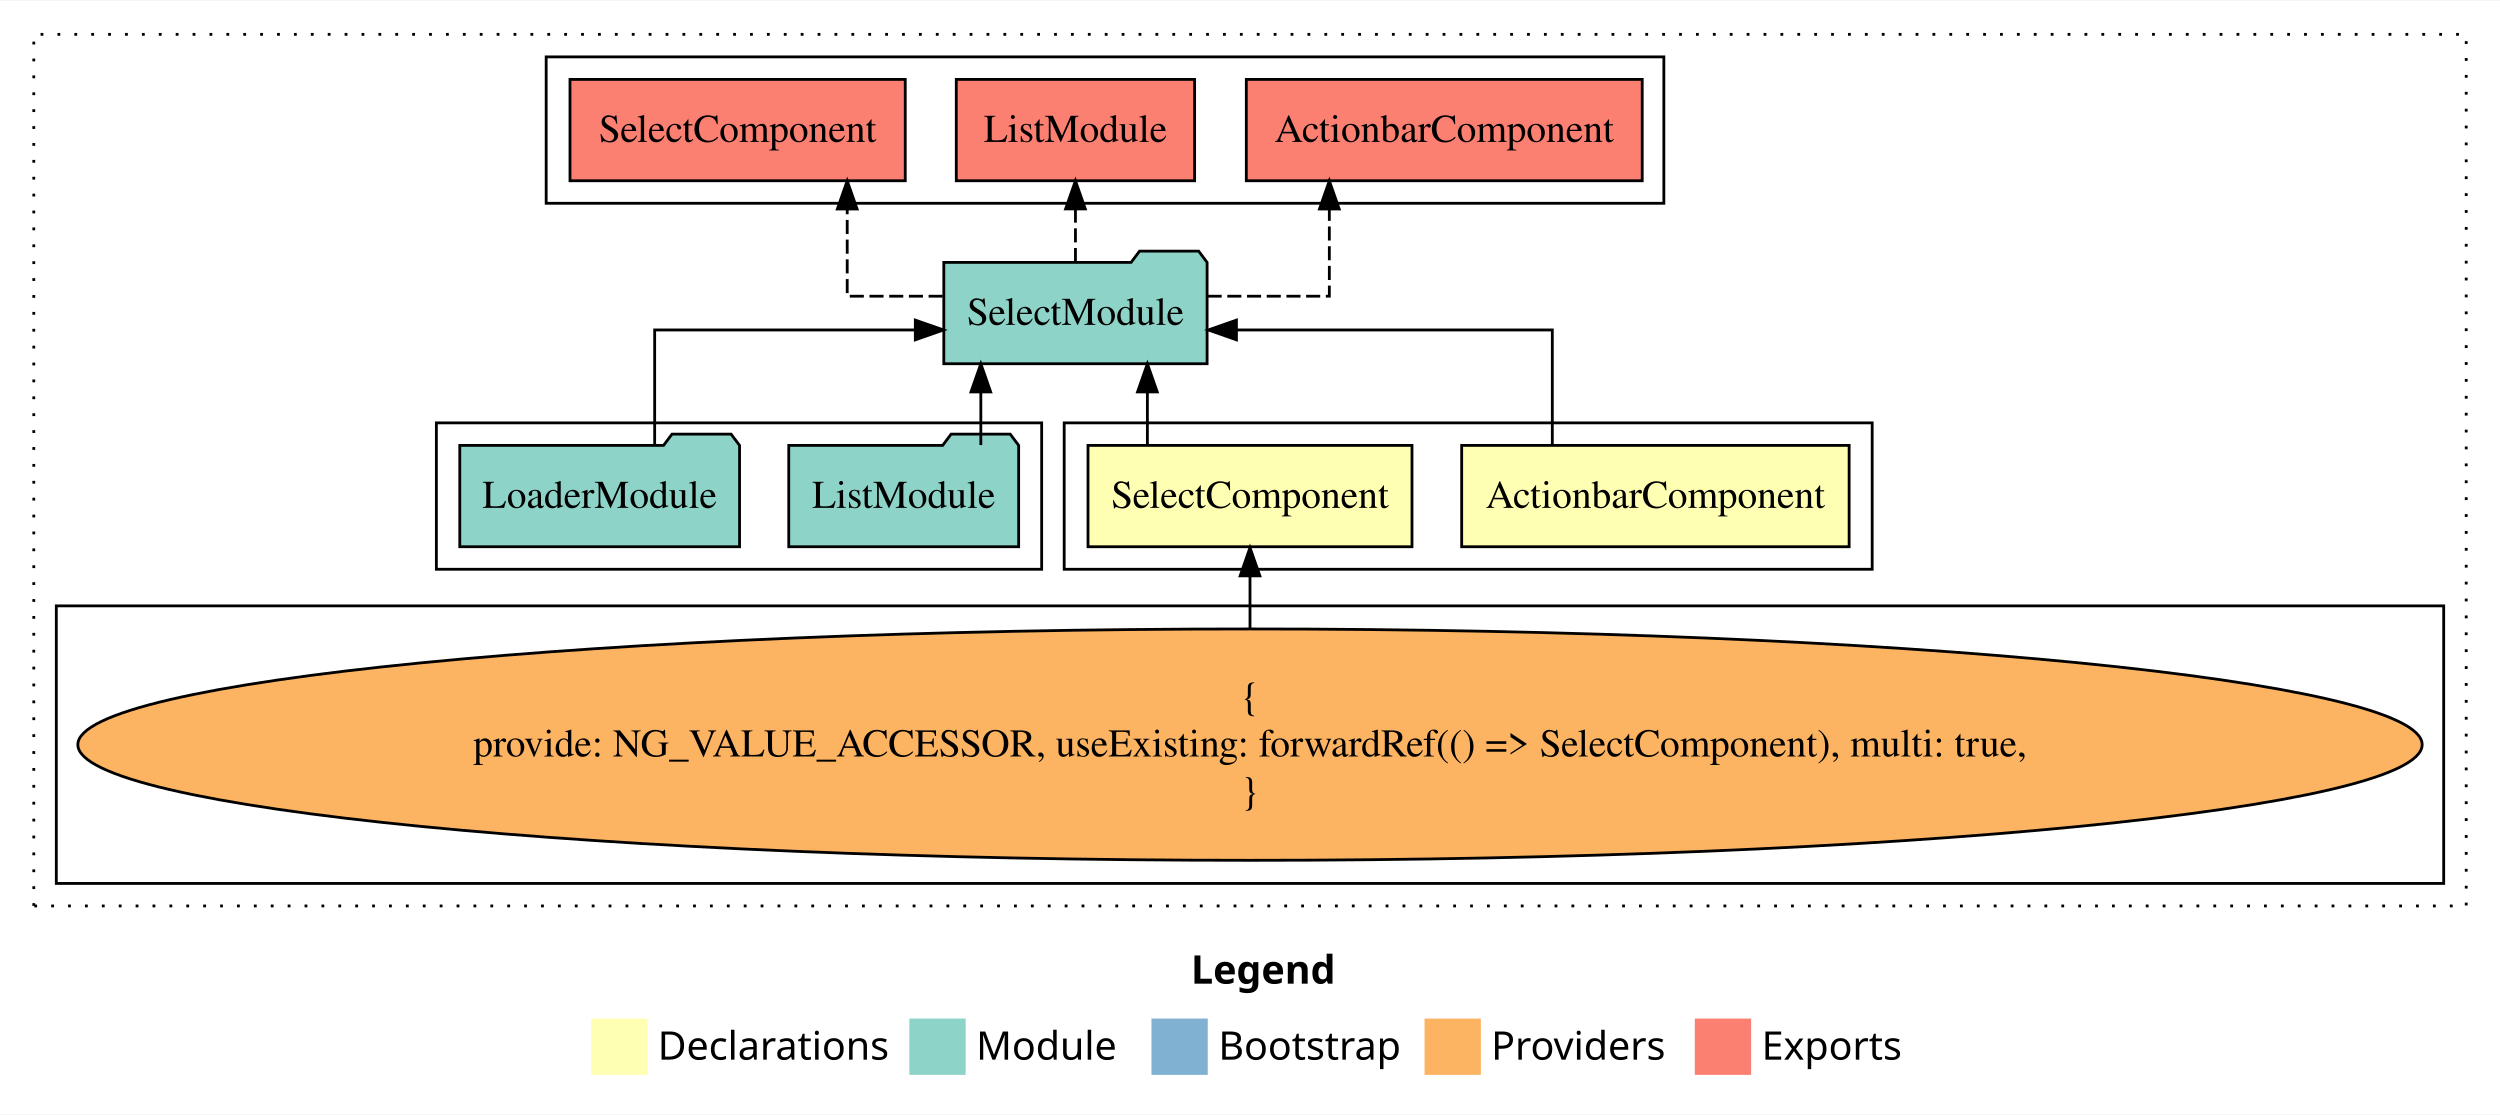
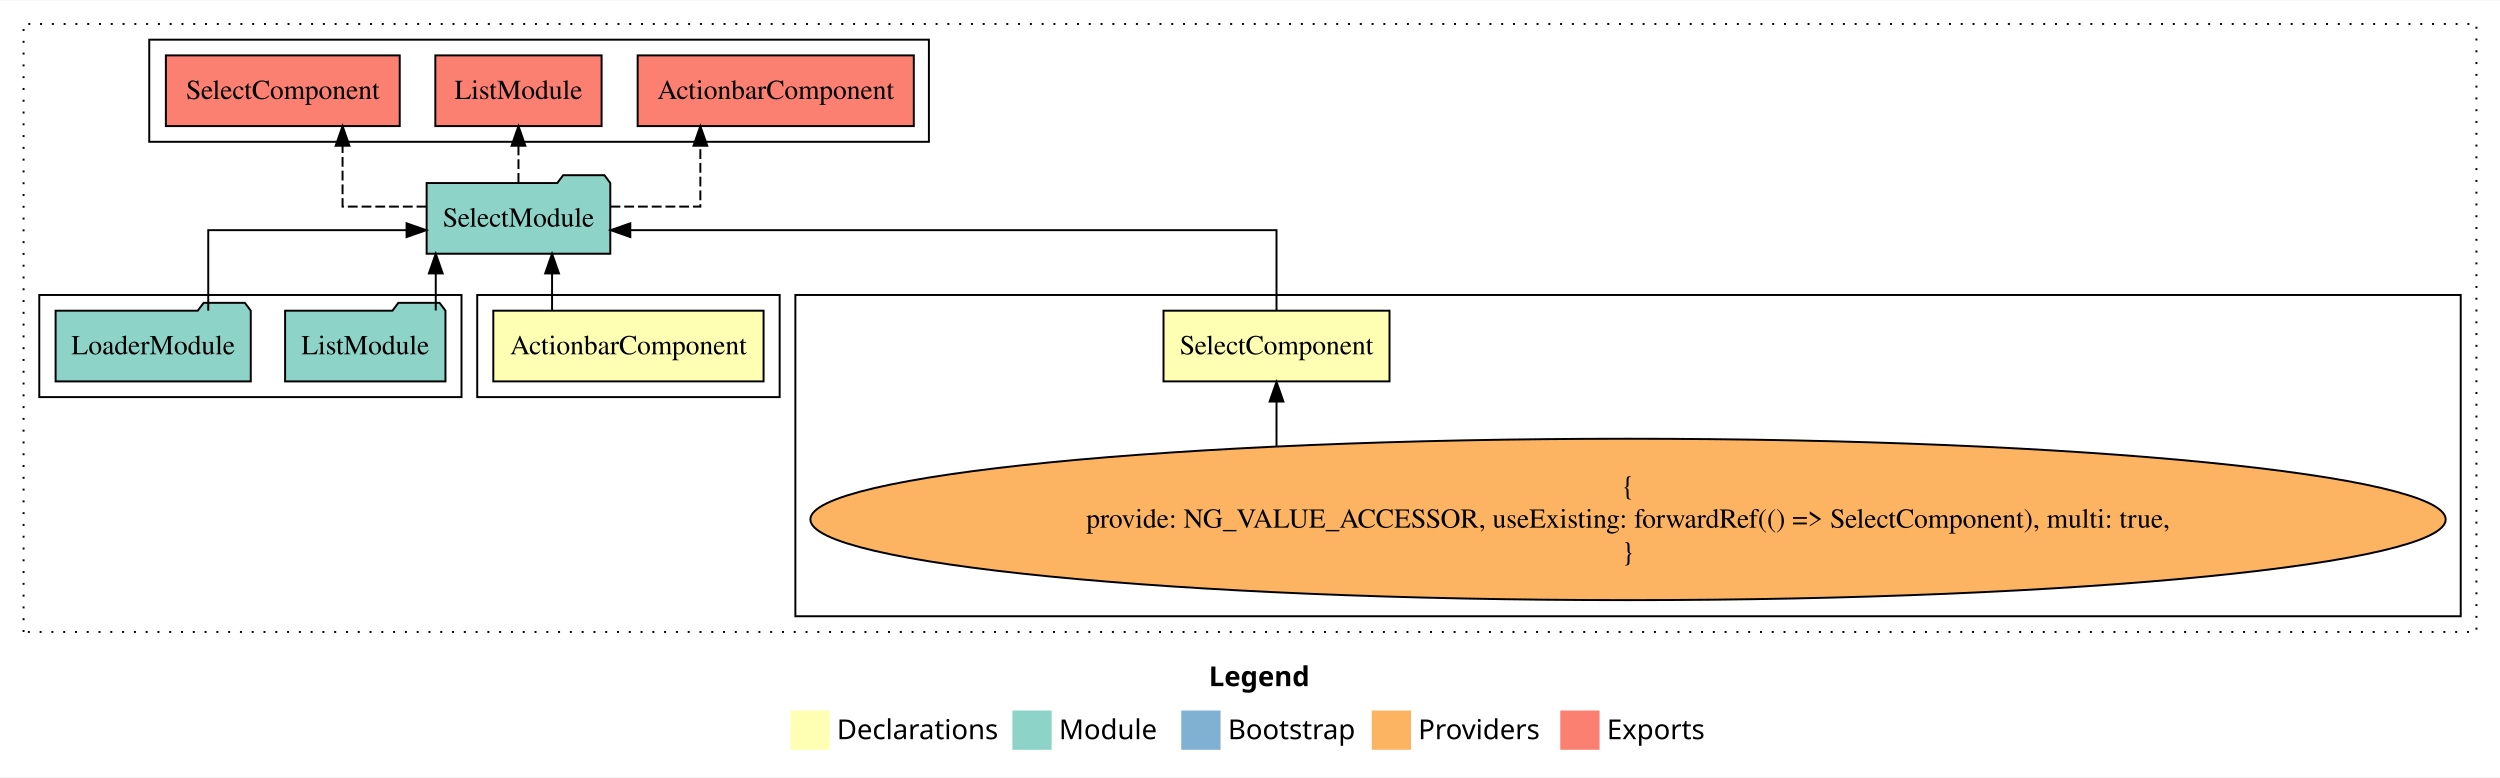
- <svg xmlns="http://www.w3.org/2000/svg" width="888pt" height="396pt" viewBox="0.00 0.00 888.00 395.59">
+ <svg xmlns="http://www.w3.org/2000/svg" width="1273pt" height="396pt" viewBox="0.00 0.00 1273.00 395.59">
  <g id="graph0" class="graph" transform="scale(1 1) rotate(0) translate(4 391.59)">
-     <polygon fill="white" stroke="transparent" points="-4,4 -4,-391.59 884,-391.59 884,4 -4,4" />
-     <text text-anchor="start" x="419.01" y="-42.4" font-family="sans-serif" font-weight="bold" font-size="14.00">Legend</text>
-     <polygon fill="#ffffb3" stroke="transparent" points="206,-10 206,-30 226,-30 226,-10 206,-10" />
-     <text text-anchor="start" x="229.63" y="-15.4" font-family="sans-serif" font-size="14.00">  Declarations</text>
-     <polygon fill="#8dd3c7" stroke="transparent" points="319,-10 319,-30 339,-30 339,-10 319,-10" />
-     <text text-anchor="start" x="342.73" y="-15.4" font-family="sans-serif" font-size="14.00">  Module</text>
-     <polygon fill="#80b1d3" stroke="transparent" points="405,-10 405,-30 425,-30 425,-10 405,-10" />
-     <text text-anchor="start" x="428.78" y="-15.4" font-family="sans-serif" font-size="14.00">  Bootstrap</text>
-     <polygon fill="#fdb462" stroke="transparent" points="502,-10 502,-30 522,-30 522,-10 502,-10" />
-     <text text-anchor="start" x="525.67" y="-15.4" font-family="sans-serif" font-size="14.00">  Providers</text>
-     <polygon fill="#fb8072" stroke="transparent" points="598,-10 598,-30 618,-30 618,-10 598,-10" />
-     <text text-anchor="start" x="621.73" y="-15.4" font-family="sans-serif" font-size="14.00">  Exports</text>
+     <polygon fill="white" stroke="transparent" points="-4,4 -4,-391.59 1269,-391.59 1269,4 -4,4" />
+     <text text-anchor="start" x="611.51" y="-42.4" font-family="sans-serif" font-weight="bold" font-size="14.00">Legend</text>
+     <polygon fill="#ffffb3" stroke="transparent" points="398.5,-10 398.5,-30 418.5,-30 418.5,-10 398.5,-10" />
+     <text text-anchor="start" x="422.13" y="-15.4" font-family="sans-serif" font-size="14.00">  Declarations</text>
+     <polygon fill="#8dd3c7" stroke="transparent" points="511.5,-10 511.5,-30 531.5,-30 531.5,-10 511.5,-10" />
+     <text text-anchor="start" x="535.23" y="-15.4" font-family="sans-serif" font-size="14.00">  Module</text>
+     <polygon fill="#80b1d3" stroke="transparent" points="597.5,-10 597.5,-30 617.5,-30 617.5,-10 597.5,-10" />
+     <text text-anchor="start" x="621.28" y="-15.4" font-family="sans-serif" font-size="14.00">  Bootstrap</text>
+     <polygon fill="#fdb462" stroke="transparent" points="694.5,-10 694.5,-30 714.5,-30 714.5,-10 694.5,-10" />
+     <text text-anchor="start" x="718.17" y="-15.4" font-family="sans-serif" font-size="14.00">  Providers</text>
+     <polygon fill="#fb8072" stroke="transparent" points="790.5,-10 790.5,-30 810.5,-30 810.5,-10 790.5,-10" />
+     <text text-anchor="start" x="814.23" y="-15.4" font-family="sans-serif" font-size="14.00">  Exports</text>
    <g id="clust1" class="cluster">
-       <polygon fill="none" stroke="black" stroke-dasharray="1,5" points="8,-70 8,-379.59 872,-379.59 872,-70 8,-70" />
+       <polygon fill="none" stroke="black" stroke-dasharray="1,5" points="8,-70 8,-379.59 1257,-379.59 1257,-70 8,-70" />
+     </g>
+     <g id="clust6" class="cluster">
+       <polygon fill="none" stroke="black" points="72,-319.59 72,-371.59 469,-371.59 469,-319.59 72,-319.59" />
+     </g>
+     <g id="clust4" class="cluster">
+       <polygon fill="none" stroke="black" points="401,-78 401,-241.59 1249,-241.59 1249,-78 401,-78" />
    </g>
    <g id="clust2" class="cluster">
-       <polygon fill="none" stroke="black" points="374,-189.59 374,-241.59 661,-241.59 661,-189.59 374,-189.59" />
-     </g>
-     <g id="clust4" class="cluster">
-       <polygon fill="none" stroke="black" points="16,-78 16,-176.59 864,-176.59 864,-78 16,-78" />
+       <polygon fill="none" stroke="black" points="239,-189.59 239,-241.59 393,-241.59 393,-189.59 239,-189.59" />
    </g>
    <g id="clust5" class="cluster">
-       <polygon fill="none" stroke="black" points="151,-189.59 151,-241.59 366,-241.59 366,-189.59 151,-189.59" />
-     </g>
-     <g id="clust6" class="cluster">
-       <polygon fill="none" stroke="black" points="190,-319.59 190,-371.59 587,-371.59 587,-319.59 190,-319.59" />
+       <polygon fill="none" stroke="black" points="16,-189.59 16,-241.59 231,-241.59 231,-189.59 16,-189.59" />
    </g>
    <g id="node1" class="node">
-       <polygon fill="#ffffb3" stroke="black" points="652.81,-233.59 515.19,-233.59 515.19,-197.59 652.81,-197.59 652.81,-233.59" />
-       <text text-anchor="middle" x="584" y="-211.39" font-family="Times,serif" font-size="14.00">ActionbarComponent</text>
+       <polygon fill="#ffffb3" stroke="black" points="384.81,-233.59 247.19,-233.59 247.19,-197.59 384.81,-197.59 384.81,-233.59" />
+       <text text-anchor="middle" x="316" y="-211.39" font-family="Times,serif" font-size="14.00">ActionbarComponent</text>
    </g>
    <g id="node3" class="node">
-       <polygon fill="#8dd3c7" stroke="black" points="424.76,-298.59 421.76,-302.59 400.76,-302.59 397.76,-298.59 331.24,-298.59 331.24,-262.59 424.76,-262.59 424.76,-298.59" />
-       <text text-anchor="middle" x="378" y="-276.39" font-family="Times,serif" font-size="14.00">SelectModule</text>
+       <polygon fill="#8dd3c7" stroke="black" points="306.76,-298.59 303.76,-302.59 282.76,-302.59 279.76,-298.59 213.24,-298.59 213.24,-262.59 306.76,-262.59 306.76,-298.59" />
+       <text text-anchor="middle" x="260" y="-276.39" font-family="Times,serif" font-size="14.00">SelectModule</text>
    </g>
    <g id="edge1" class="edge">
-       <path fill="none" stroke="black" d="M547.38,-233.61C547.38,-250.96 547.38,-274.59 547.38,-274.59 547.38,-274.59 435.18,-274.59 435.18,-274.59" />
-       <polygon fill="black" stroke="black" points="435.18,-271.09 425.18,-274.59 435.18,-278.09 435.18,-271.09" />
+       <path fill="none" stroke="black" d="M277.11,-233.7C277.11,-233.7 277.11,-252.58 277.11,-252.58" />
+       <polygon fill="black" stroke="black" points="273.61,-252.58 277.11,-262.58 280.61,-252.58 273.61,-252.58" />
    </g>
    <g id="node2" class="node">
-       <polygon fill="#ffffb3" stroke="black" points="497.54,-233.59 382.46,-233.59 382.46,-197.59 497.54,-197.59 497.54,-233.59" />
-       <text text-anchor="middle" x="440" y="-211.39" font-family="Times,serif" font-size="14.00">SelectComponent</text>
+       <polygon fill="#ffffb3" stroke="black" points="703.54,-233.59 588.46,-233.59 588.46,-197.59 703.54,-197.59 703.54,-233.59" />
+       <text text-anchor="middle" x="646" y="-211.39" font-family="Times,serif" font-size="14.00">SelectComponent</text>
    </g>
    <g id="edge2" class="edge">
-       <path fill="none" stroke="black" d="M403.55,-233.7C403.55,-233.7 403.55,-252.58 403.55,-252.58" />
-       <polygon fill="black" stroke="black" points="400.05,-252.58 403.55,-262.58 407.05,-252.58 400.05,-252.58" />
+       <path fill="none" stroke="black" d="M646,-233.61C646,-250.96 646,-274.59 646,-274.59 646,-274.59 316.95,-274.59 316.95,-274.59" />
+       <polygon fill="black" stroke="black" points="316.95,-271.09 306.95,-274.59 316.95,-278.09 316.95,-271.09" />
    </g>
    <g id="node7" class="node">
-       <polygon fill="#fb8072" stroke="black" points="579.31,-363.59 438.69,-363.59 438.69,-327.59 579.31,-327.59 579.31,-363.59" />
-       <text text-anchor="middle" x="509" y="-341.39" font-family="Times,serif" font-size="14.00">ActionbarComponent </text>
+       <polygon fill="#fb8072" stroke="black" points="461.31,-363.59 320.69,-363.59 320.69,-327.59 461.31,-327.59 461.31,-363.59" />
+       <text text-anchor="middle" x="391" y="-341.39" font-family="Times,serif" font-size="14.00">ActionbarComponent </text>
    </g>
    <g id="edge6" class="edge">
-       <path fill="none" stroke="black" stroke-dasharray="5,2" d="M424.94,-286.59C446.85,-286.59 468.18,-286.59 468.18,-286.59 468.18,-286.59 468.18,-317.57 468.18,-317.57" />
-       <polygon fill="black" stroke="black" points="464.68,-317.57 468.18,-327.57 471.68,-317.57 464.68,-317.57" />
+       <path fill="none" stroke="black" stroke-dasharray="5,2" d="M306.86,-286.59C329.83,-286.59 352.62,-286.59 352.62,-286.59 352.62,-286.59 352.62,-317.57 352.62,-317.57" />
+       <polygon fill="black" stroke="black" points="349.13,-317.57 352.62,-327.57 356.13,-317.57 349.13,-317.57" />
    </g>
    <g id="node8" class="node">
-       <polygon fill="#fb8072" stroke="black" points="420.33,-363.59 335.67,-363.59 335.67,-327.59 420.33,-327.59 420.33,-363.59" />
-       <text text-anchor="middle" x="378" y="-341.39" font-family="Times,serif" font-size="14.00">ListModule </text>
+       <polygon fill="#fb8072" stroke="black" points="302.33,-363.59 217.67,-363.59 217.67,-327.59 302.33,-327.59 302.33,-363.59" />
+       <text text-anchor="middle" x="260" y="-341.39" font-family="Times,serif" font-size="14.00">ListModule </text>
    </g>
    <g id="edge7" class="edge">
-       <path fill="none" stroke="black" stroke-dasharray="5,2" d="M378,-298.7C378,-298.7 378,-317.58 378,-317.58" />
-       <polygon fill="black" stroke="black" points="374.5,-317.58 378,-327.58 381.5,-317.58 374.5,-317.58" />
+       <path fill="none" stroke="black" stroke-dasharray="5,2" d="M260,-298.7C260,-298.7 260,-317.58 260,-317.58" />
+       <polygon fill="black" stroke="black" points="256.5,-317.58 260,-327.58 263.5,-317.58 256.5,-317.58" />
    </g>
    <g id="node9" class="node">
-       <polygon fill="#fb8072" stroke="black" points="317.54,-363.59 198.46,-363.59 198.46,-327.59 317.54,-327.59 317.54,-363.59" />
-       <text text-anchor="middle" x="258" y="-341.39" font-family="Times,serif" font-size="14.00">SelectComponent </text>
+       <polygon fill="#fb8072" stroke="black" points="199.54,-363.59 80.46,-363.59 80.46,-327.59 199.54,-327.59 199.54,-363.59" />
+       <text text-anchor="middle" x="140" y="-341.39" font-family="Times,serif" font-size="14.00">SelectComponent </text>
    </g>
    <g id="edge8" class="edge">
-       <path fill="none" stroke="black" stroke-dasharray="5,2" d="M330.84,-286.59C313,-286.59 296.93,-286.59 296.93,-286.59 296.93,-286.59 296.93,-317.57 296.93,-317.57" />
-       <polygon fill="black" stroke="black" points="293.43,-317.57 296.93,-327.57 300.43,-317.57 293.43,-317.57" />
+       <path fill="none" stroke="black" stroke-dasharray="5,2" d="M213.12,-286.59C191.44,-286.59 170.43,-286.59 170.43,-286.59 170.43,-286.59 170.43,-317.57 170.43,-317.57" />
+       <polygon fill="black" stroke="black" points="166.93,-317.57 170.43,-327.57 173.93,-317.57 166.93,-317.57" />
    </g>
    <g id="node4" class="node">
-       <ellipse fill="#fdb462" stroke="black" cx="440" cy="-127.3" rx="416.35" ry="41.09" />
-       <text text-anchor="middle" x="440" y="-139.9" font-family="Times,serif" font-size="14.00">{</text>
-       <text text-anchor="middle" x="440" y="-123.1" font-family="Times,serif" font-size="14.00">    provide: NG_VALUE_ACCESSOR, useExisting: forwardRef(() =&gt; SelectComponent), multi: true,</text>
-       <text text-anchor="middle" x="440" y="-106.3" font-family="Times,serif" font-size="14.00">}</text>
+       <ellipse fill="#fdb462" stroke="black" cx="825" cy="-127.3" rx="416.35" ry="41.09" />
+       <text text-anchor="middle" x="825" y="-139.9" font-family="Times,serif" font-size="14.00">{</text>
+       <text text-anchor="middle" x="825" y="-123.1" font-family="Times,serif" font-size="14.00">    provide: NG_VALUE_ACCESSOR, useExisting: forwardRef(() =&gt; SelectComponent), multi: true,</text>
+       <text text-anchor="middle" x="825" y="-106.3" font-family="Times,serif" font-size="14.00">}</text>
    </g>
    <g id="edge3" class="edge">
-       <path fill="none" stroke="black" d="M440,-168.6C440,-168.6 440,-187.26 440,-187.26" />
-       <polygon fill="black" stroke="black" points="436.5,-187.26 440,-197.26 443.5,-187.26 436.5,-187.26" />
+       <path fill="none" stroke="black" d="M646,-164.74C646,-164.74 646,-187.34 646,-187.34" />
+       <polygon fill="black" stroke="black" points="642.5,-187.34 646,-197.34 649.5,-187.34 642.5,-187.34" />
    </g>
    <g id="node5" class="node">
-       <polygon fill="#8dd3c7" stroke="black" points="357.83,-233.59 354.83,-237.59 333.83,-237.59 330.83,-233.59 276.17,-233.59 276.17,-197.59 357.83,-197.59 357.83,-233.59" />
-       <text text-anchor="middle" x="317" y="-211.39" font-family="Times,serif" font-size="14.00">ListModule</text>
+       <polygon fill="#8dd3c7" stroke="black" points="222.83,-233.59 219.83,-237.59 198.83,-237.59 195.83,-233.59 141.17,-233.59 141.17,-197.59 222.83,-197.59 222.83,-233.59" />
+       <text text-anchor="middle" x="182" y="-211.39" font-family="Times,serif" font-size="14.00">ListModule</text>
    </g>
    <g id="edge4" class="edge">
-       <path fill="none" stroke="black" d="M344.39,-233.7C344.39,-233.7 344.39,-252.58 344.39,-252.58" />
-       <polygon fill="black" stroke="black" points="340.89,-252.58 344.39,-262.58 347.89,-252.58 340.89,-252.58" />
+       <path fill="none" stroke="black" d="M217.89,-233.7C217.89,-233.7 217.89,-252.58 217.89,-252.58" />
+       <polygon fill="black" stroke="black" points="214.39,-252.58 217.89,-262.58 221.39,-252.58 214.39,-252.58" />
    </g>
    <g id="node6" class="node">
-       <polygon fill="#8dd3c7" stroke="black" points="258.69,-233.59 255.69,-237.59 234.69,-237.59 231.69,-233.59 159.31,-233.59 159.31,-197.59 258.69,-197.59 258.69,-233.59" />
-       <text text-anchor="middle" x="209" y="-211.39" font-family="Times,serif" font-size="14.00">LoaderModule</text>
+       <polygon fill="#8dd3c7" stroke="black" points="123.69,-233.59 120.69,-237.59 99.69,-237.59 96.69,-233.59 24.31,-233.59 24.31,-197.59 123.69,-197.59 123.69,-233.59" />
+       <text text-anchor="middle" x="74" y="-211.39" font-family="Times,serif" font-size="14.00">LoaderModule</text>
    </g>
    <g id="edge5" class="edge">
-       <path fill="none" stroke="black" d="M228.54,-233.61C228.54,-250.96 228.54,-274.59 228.54,-274.59 228.54,-274.59 321.12,-274.59 321.12,-274.59" />
-       <polygon fill="black" stroke="black" points="321.12,-278.09 331.12,-274.59 321.12,-271.09 321.12,-278.09" />
+       <path fill="none" stroke="black" d="M102.04,-233.61C102.04,-250.96 102.04,-274.59 102.04,-274.59 102.04,-274.59 203.03,-274.59 203.03,-274.59" />
+       <polygon fill="black" stroke="black" points="203.03,-278.09 213.03,-274.59 203.03,-271.09 203.03,-278.09" />
    </g>
  </g>
</svg>
